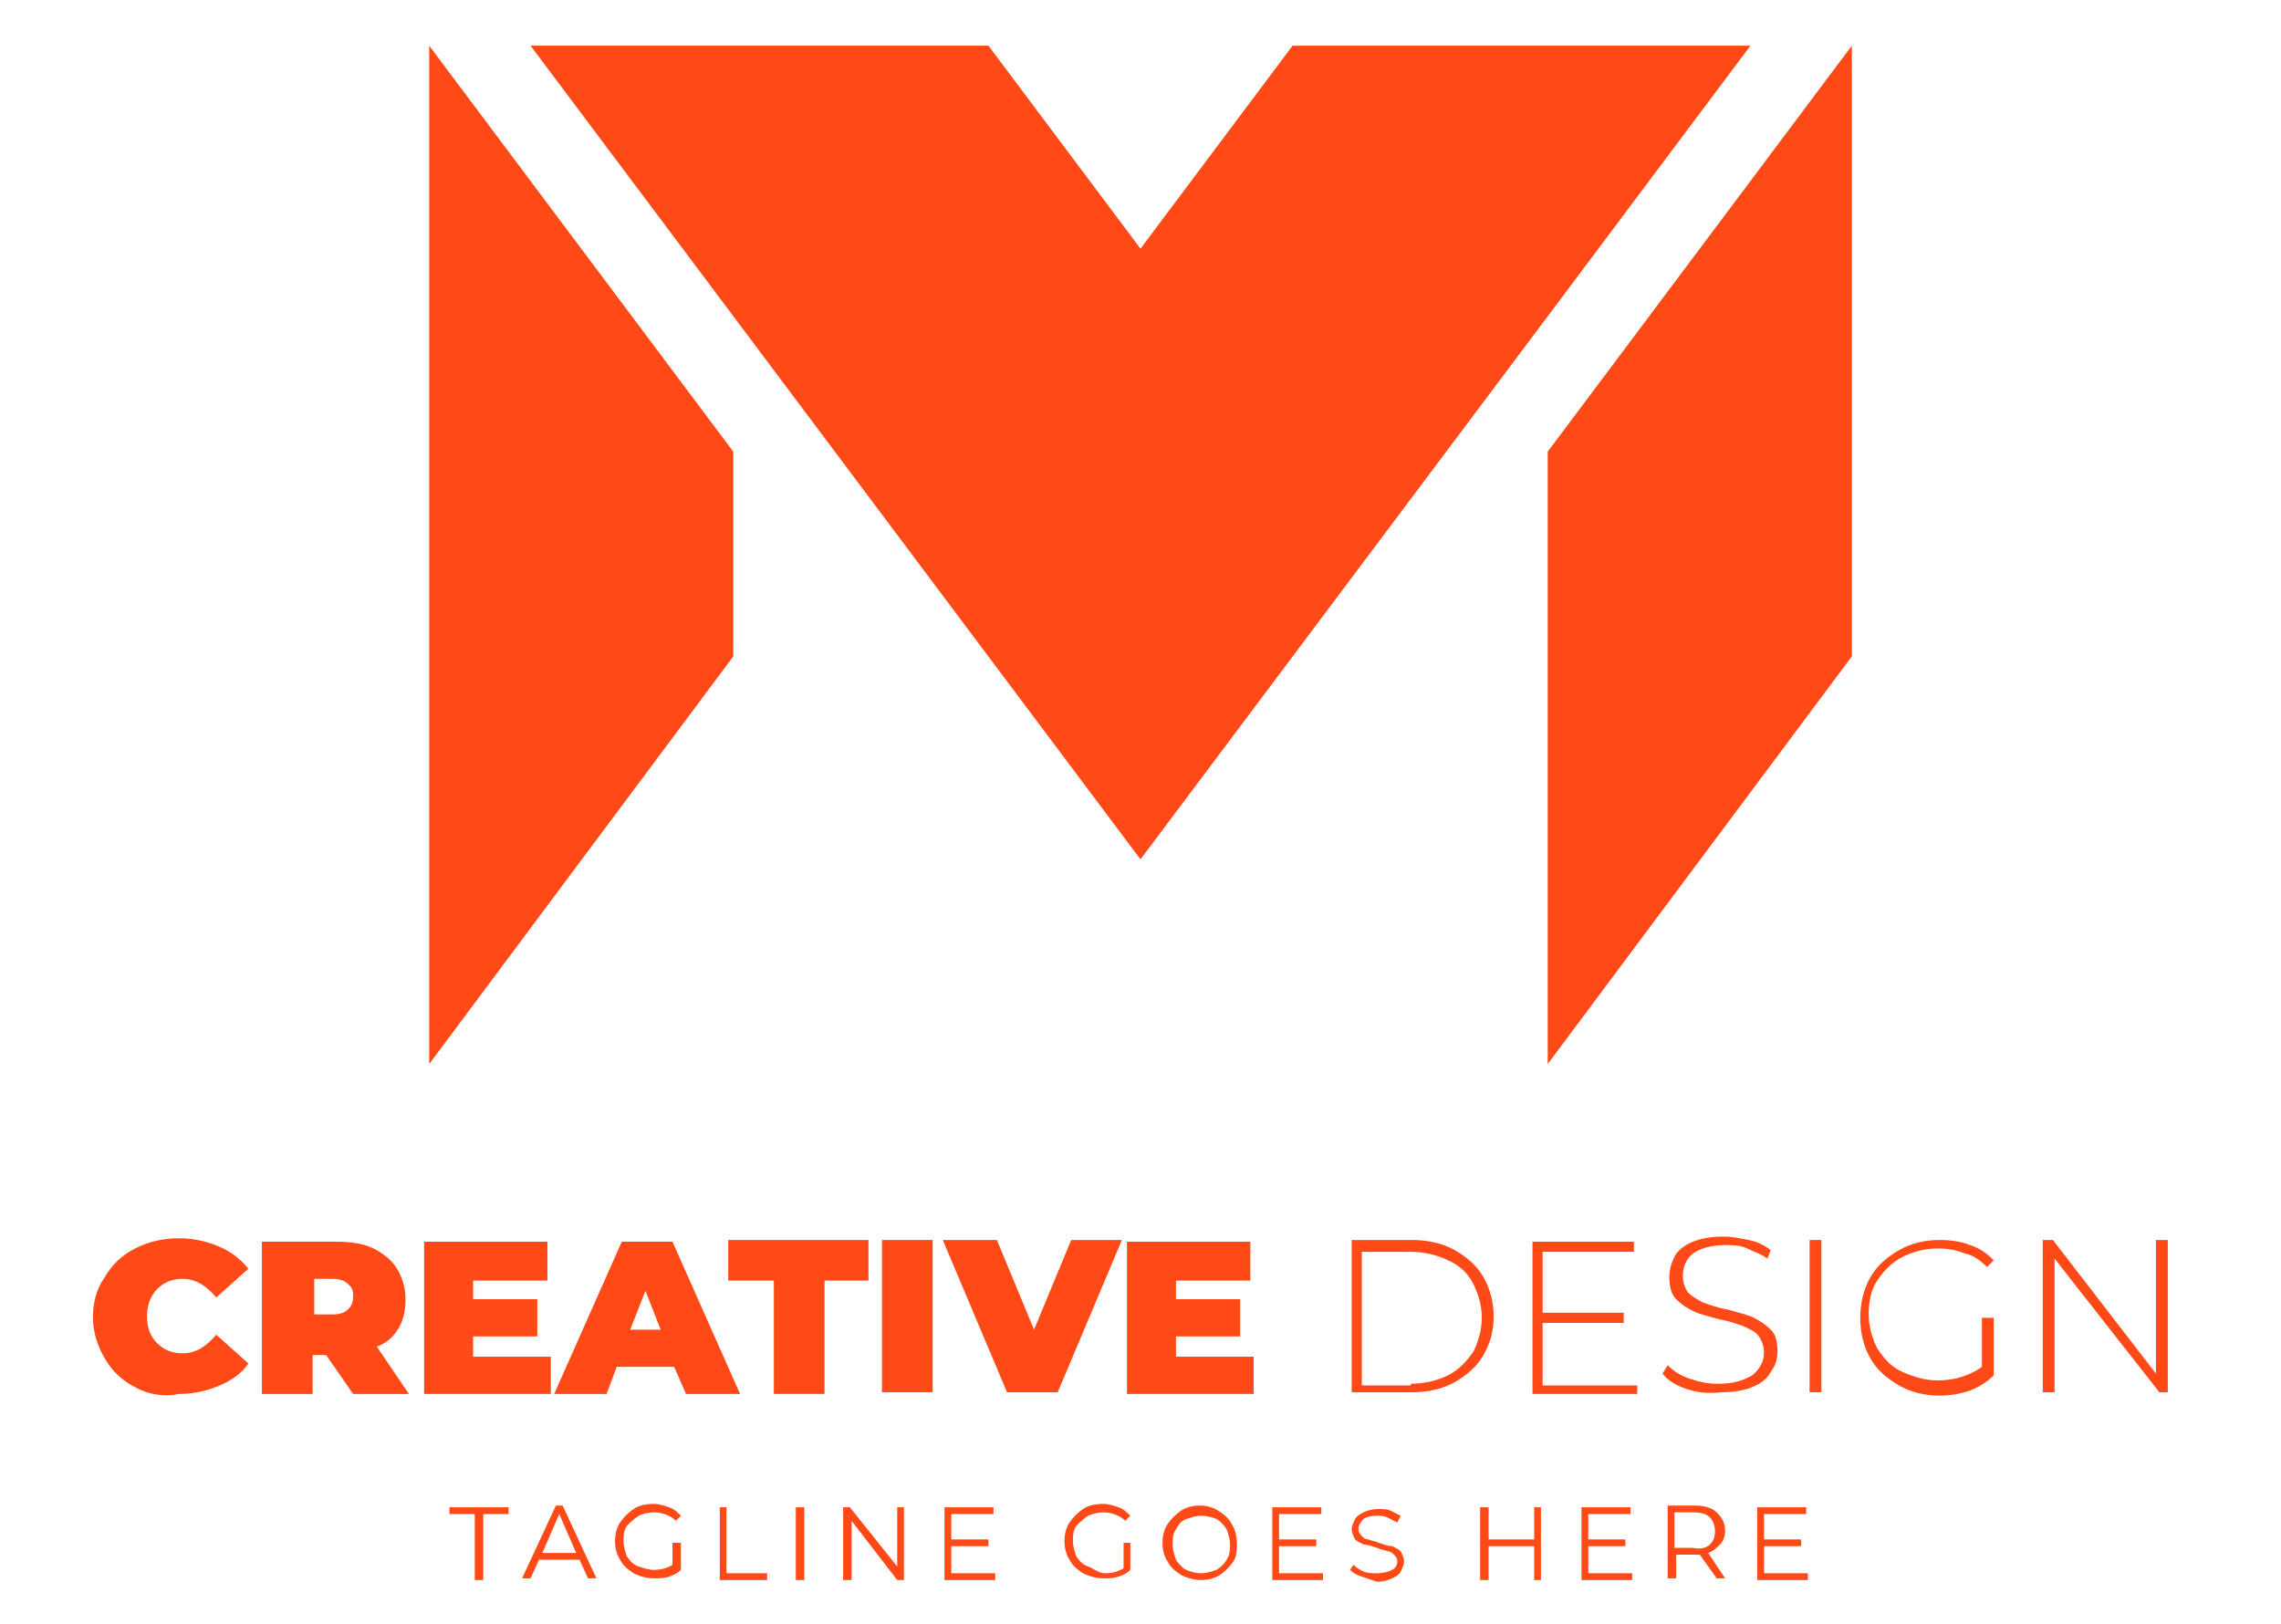
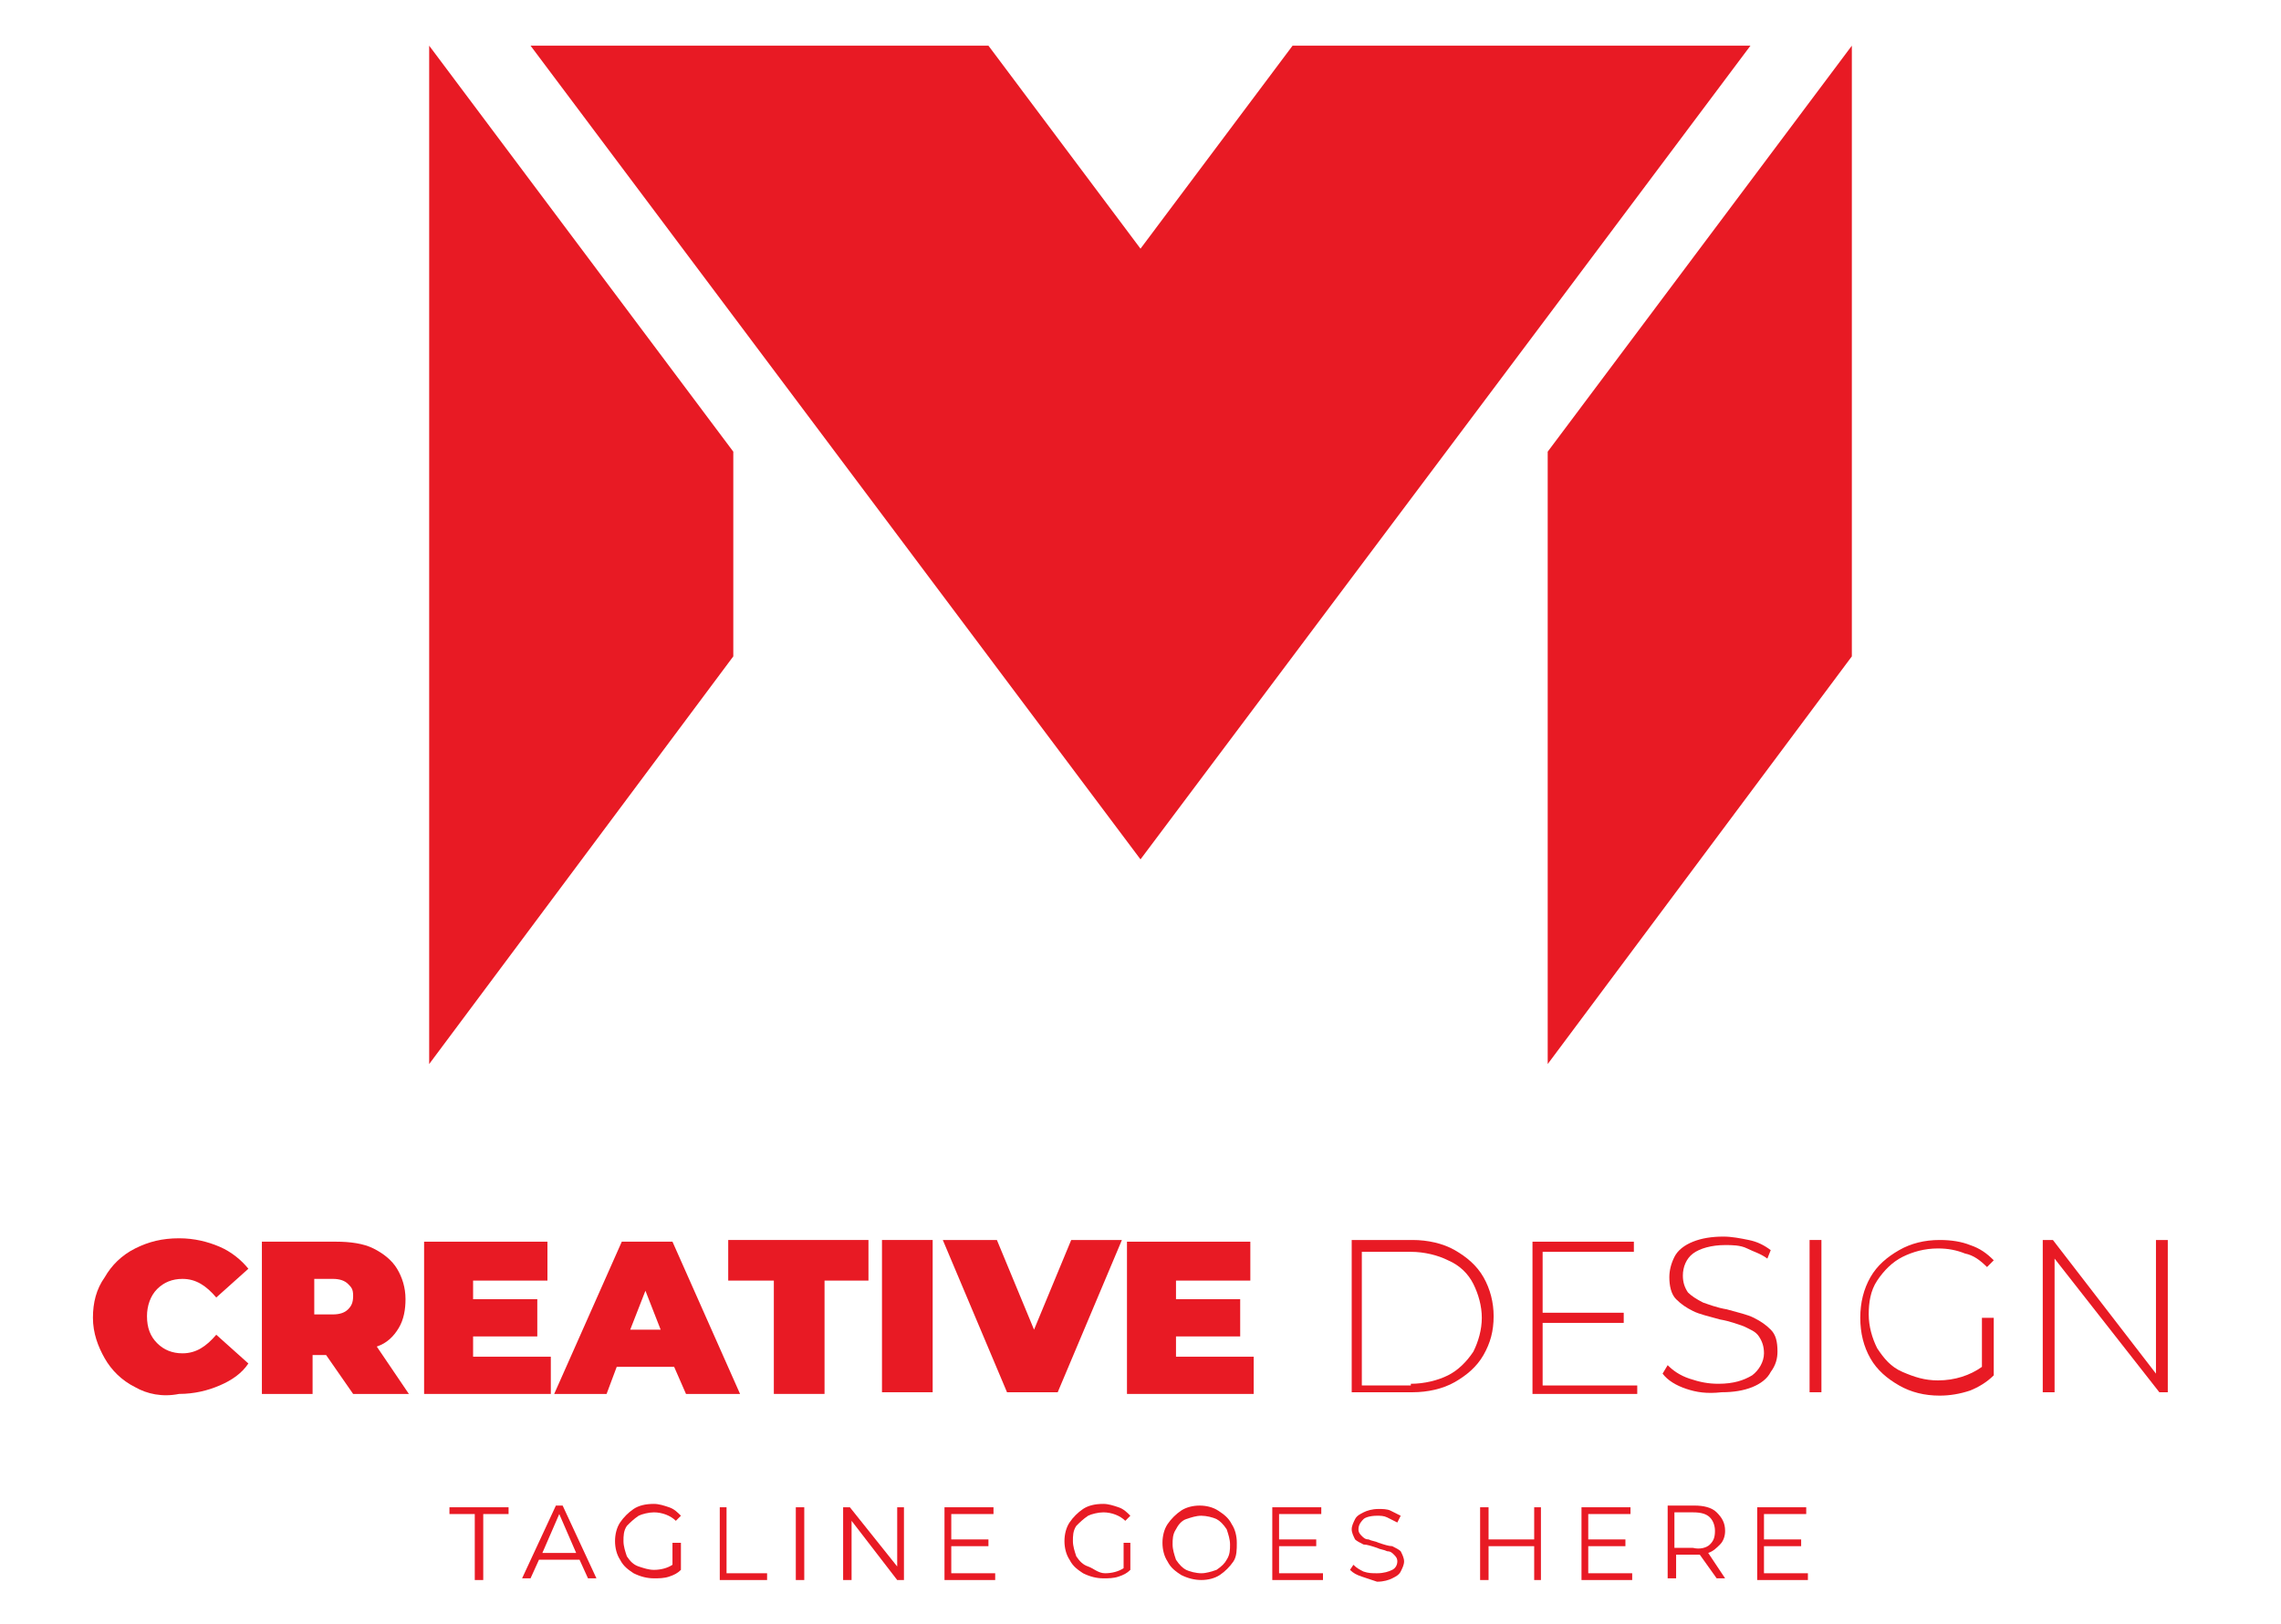
<svg xmlns="http://www.w3.org/2000/svg" width="125" height="89" viewBox="0 0 125 89" fill="none">
-   <path d="M40.185 24.753V35.971L23.519 58.313V2.503L40.185 24.753Z" fill="#FF4A17" />
-   <path d="M101.482 2.503V35.971L84.815 58.313V24.753L101.482 2.503Z" fill="#FF4A17" />
-   <path d="M95.926 2.503L84.815 17.336L62.5 47.096L29.074 2.503H54.167L62.5 13.628L70.834 2.503H95.926Z" fill="#FF4A17" />
-   <path d="M7.407 76.021C6.667 75.65 6.111 75.094 5.741 74.445C5.37 73.796 5.093 73.054 5.093 72.22C5.093 71.385 5.278 70.644 5.741 69.995C6.111 69.346 6.667 68.789 7.407 68.419C8.148 68.048 8.889 67.862 9.815 67.862C10.648 67.862 11.389 68.048 12.037 68.326C12.685 68.604 13.241 69.067 13.611 69.531L11.852 71.107C11.296 70.458 10.741 70.087 10 70.087C9.444 70.087 8.981 70.273 8.611 70.644C8.241 71.014 8.055 71.571 8.055 72.127C8.055 72.776 8.241 73.239 8.611 73.61C8.981 73.981 9.444 74.166 10 74.166C10.741 74.166 11.296 73.796 11.852 73.147L13.611 74.723C13.241 75.279 12.685 75.65 12.037 75.928C11.389 76.206 10.648 76.391 9.815 76.391C8.889 76.577 8.055 76.391 7.407 76.021Z" fill="#FF4A17" />
-   <path d="M17.87 74.259H17.13V76.392H14.352V68.048H18.426C19.167 68.048 19.907 68.141 20.463 68.419C21.018 68.697 21.481 69.068 21.759 69.531C22.037 69.995 22.222 70.551 22.222 71.2C22.222 71.756 22.13 72.312 21.852 72.776C21.574 73.24 21.204 73.61 20.648 73.796L22.407 76.392H19.352L17.87 74.259ZM19.074 70.366C18.889 70.18 18.611 70.087 18.241 70.087H17.222V72.034H18.241C18.611 72.034 18.889 71.942 19.074 71.756C19.259 71.571 19.352 71.385 19.352 71.014C19.352 70.644 19.259 70.551 19.074 70.366Z" fill="#FF4A17" />
-   <path d="M30.185 74.259V76.392H23.241V68.048H30V70.18H25.926V71.2H29.444V73.24H25.926V74.352H30.185V74.259Z" fill="#FF4A17" />
-   <path d="M36.944 74.908H33.796L33.241 76.392H30.37L34.074 68.048H36.852L40.556 76.392H37.593L36.944 74.908ZM36.204 72.869L35.37 70.736L34.537 72.869H36.204Z" fill="#FF4A17" />
-   <path d="M42.315 70.18H39.907V67.955H47.592V70.18H45.185V76.391H42.407V70.18H42.315Z" fill="#FF4A17" />
-   <path d="M48.333 67.955H51.111V76.299H48.333V67.955Z" fill="#FF4A17" />
-   <path d="M61.481 67.955L57.963 76.299H55.185L51.666 67.955H54.63L56.666 72.869L58.703 67.955H61.481Z" fill="#FF4A17" />
-   <path d="M68.704 74.259V76.392H61.759V68.048H68.519V70.18H64.445V71.2H67.963V73.24H64.445V74.352H68.704V74.259Z" fill="#FF4A17" />
-   <path d="M74.074 67.955H77.407C78.241 67.955 79.074 68.141 79.722 68.511C80.37 68.882 80.926 69.346 81.296 69.995C81.667 70.644 81.852 71.385 81.852 72.127C81.852 72.961 81.667 73.61 81.296 74.259C80.926 74.908 80.37 75.372 79.722 75.743C79.074 76.113 78.241 76.299 77.407 76.299H74.074V67.955ZM77.315 75.835C78.055 75.835 78.796 75.65 79.352 75.372C79.907 75.094 80.37 74.63 80.741 74.074C81.018 73.518 81.204 72.869 81.204 72.22C81.204 71.571 81.018 70.922 80.741 70.365C80.463 69.809 80 69.346 79.352 69.068C78.796 68.79 78.055 68.604 77.315 68.604H74.629V75.928H77.315V75.835Z" fill="#FF4A17" />
-   <path d="M89.722 75.835V76.392H83.981V68.048H89.537V68.604H84.537V71.942H88.981V72.498H84.537V75.928H89.722V75.835Z" fill="#FF4A17" />
-   <path d="M92.407 76.113C91.852 75.928 91.389 75.65 91.111 75.279L91.389 74.815C91.667 75.094 92.037 75.372 92.593 75.557C93.148 75.742 93.611 75.835 94.167 75.835C95 75.835 95.555 75.65 96.019 75.372C96.389 75.094 96.667 74.63 96.667 74.166C96.667 73.796 96.574 73.517 96.389 73.239C96.204 72.961 95.926 72.868 95.555 72.683C95.278 72.59 94.815 72.405 94.259 72.312C93.611 72.127 93.148 72.034 92.778 71.849C92.407 71.663 92.13 71.478 91.852 71.2C91.574 70.922 91.481 70.458 91.481 69.995C91.481 69.624 91.574 69.253 91.759 68.882C91.944 68.511 92.315 68.233 92.778 68.048C93.241 67.862 93.796 67.769 94.444 67.769C94.907 67.769 95.37 67.862 95.833 67.955C96.296 68.048 96.667 68.233 97.037 68.511L96.852 68.975C96.481 68.697 96.111 68.604 95.741 68.418C95.37 68.233 94.907 68.233 94.537 68.233C93.796 68.233 93.148 68.418 92.778 68.697C92.407 68.975 92.222 69.438 92.222 69.902C92.222 70.273 92.315 70.551 92.5 70.829C92.685 71.014 92.963 71.2 93.333 71.385C93.611 71.478 94.074 71.663 94.63 71.756C95.278 71.941 95.741 72.034 96.111 72.219C96.481 72.405 96.759 72.59 97.037 72.868C97.315 73.147 97.407 73.517 97.407 74.074C97.407 74.445 97.315 74.815 97.037 75.186C96.852 75.557 96.481 75.835 96.019 76.021C95.555 76.206 95 76.299 94.352 76.299C93.519 76.391 92.963 76.299 92.407 76.113Z" fill="#FF4A17" />
-   <path d="M99.166 67.955H99.815V76.299H99.166V67.955Z" fill="#FF4A17" />
-   <path d="M108.704 72.22H109.259V75.372C108.889 75.743 108.426 76.021 107.963 76.206C107.407 76.391 106.852 76.484 106.296 76.484C105.463 76.484 104.722 76.299 104.074 75.928C103.426 75.557 102.87 75.094 102.5 74.445C102.13 73.796 101.944 73.054 101.944 72.22C101.944 71.385 102.13 70.644 102.5 69.995C102.87 69.346 103.426 68.882 104.074 68.511C104.722 68.141 105.463 67.955 106.296 67.955C106.944 67.955 107.5 68.048 107.963 68.233C108.518 68.419 108.889 68.697 109.259 69.068L108.889 69.438C108.518 69.068 108.148 68.789 107.685 68.697C107.222 68.511 106.759 68.419 106.204 68.419C105.463 68.419 104.815 68.604 104.259 68.882C103.704 69.16 103.241 69.624 102.87 70.18C102.5 70.736 102.407 71.385 102.407 72.034C102.407 72.683 102.592 73.332 102.87 73.888C103.241 74.445 103.611 74.908 104.259 75.186C104.907 75.464 105.463 75.65 106.204 75.65C107.13 75.65 107.963 75.372 108.611 74.908V72.22H108.704Z" fill="#FF4A17" />
-   <path d="M118.796 67.955V76.299H118.333L112.592 68.975V76.299H111.944V67.955H112.5L118.148 75.279V67.955H118.796Z" fill="#FF4A17" />
-   <path d="M26.018 82.974H24.63V82.603H27.87V82.974H26.482V86.59H26.018V82.974Z" fill="#FF4A17" />
-   <path d="M31.759 85.477H29.537L29.074 86.497H28.611L30.463 82.51H30.833L32.685 86.497H32.222L31.759 85.477ZM31.574 85.106L30.648 82.974L29.722 85.106H31.574Z" fill="#FF4A17" />
-   <path d="M36.944 84.55H37.315V86.033C37.13 86.219 36.944 86.311 36.667 86.404C36.389 86.497 36.111 86.497 35.833 86.497C35.463 86.497 35.093 86.404 34.722 86.219C34.444 86.033 34.167 85.848 33.981 85.477C33.796 85.199 33.704 84.828 33.704 84.457C33.704 84.086 33.796 83.715 33.981 83.437C34.167 83.159 34.444 82.881 34.722 82.696C35 82.51 35.37 82.418 35.833 82.418C36.111 82.418 36.389 82.51 36.667 82.603C36.944 82.696 37.13 82.881 37.315 83.066L37.037 83.345C36.759 83.066 36.296 82.881 35.833 82.881C35.556 82.881 35.185 82.974 35 83.066C34.722 83.252 34.537 83.437 34.352 83.623C34.167 83.901 34.167 84.179 34.167 84.457C34.167 84.735 34.259 85.013 34.352 85.291C34.537 85.57 34.722 85.755 35 85.848C35.278 85.94 35.556 86.033 35.833 86.033C36.204 86.033 36.574 85.94 36.852 85.755V84.55H36.944Z" fill="#FF4A17" />
-   <path d="M39.444 82.603H39.815V86.219H42.037V86.59H39.444V82.603Z" fill="#FF4A17" />
-   <path d="M43.611 82.603H44.074V86.59H43.611V82.603Z" fill="#FF4A17" />
-   <path d="M49.537 82.603V86.59H49.167L46.667 83.345V86.59H46.204V82.603H46.574L49.167 85.848V82.603H49.537Z" fill="#FF4A17" />
-   <path d="M54.537 86.219V86.59H51.759V82.603H54.444V82.974H52.13V84.365H54.167V84.735H52.13V86.219H54.537Z" fill="#FF4A17" />
-   <path d="M61.574 84.55H61.944V86.033C61.759 86.219 61.574 86.311 61.296 86.404C61.018 86.497 60.741 86.497 60.463 86.497C60.093 86.497 59.722 86.404 59.352 86.219C59.074 86.033 58.796 85.848 58.611 85.477C58.426 85.199 58.333 84.828 58.333 84.457C58.333 84.086 58.426 83.715 58.611 83.437C58.796 83.159 59.074 82.881 59.352 82.696C59.63 82.51 60 82.418 60.463 82.418C60.741 82.418 61.018 82.51 61.296 82.603C61.574 82.696 61.759 82.881 61.944 83.066L61.667 83.345C61.389 83.066 60.926 82.881 60.463 82.881C60.185 82.881 59.815 82.974 59.63 83.066C59.352 83.252 59.167 83.437 58.981 83.623C58.796 83.901 58.796 84.179 58.796 84.457C58.796 84.735 58.889 85.013 58.981 85.291C59.167 85.57 59.352 85.755 59.63 85.848C59.907 85.94 60.185 86.219 60.556 86.219C60.926 86.219 61.296 86.126 61.574 85.94V84.55Z" fill="#FF4A17" />
-   <path d="M64.722 86.311C64.444 86.126 64.167 85.941 63.981 85.57C63.796 85.291 63.704 84.921 63.704 84.55C63.704 84.179 63.796 83.808 63.981 83.53C64.167 83.252 64.444 82.974 64.722 82.788C65 82.603 65.37 82.51 65.741 82.51C66.111 82.51 66.481 82.603 66.759 82.788C67.037 82.974 67.315 83.159 67.5 83.53C67.685 83.808 67.778 84.179 67.778 84.55C67.778 84.921 67.778 85.291 67.593 85.57C67.407 85.848 67.129 86.126 66.852 86.311C66.574 86.497 66.204 86.589 65.833 86.589C65.463 86.589 65.093 86.497 64.722 86.311ZM66.667 86.033C66.944 85.848 67.129 85.662 67.222 85.477C67.407 85.199 67.407 84.921 67.407 84.642C67.407 84.364 67.315 84.086 67.222 83.808C67.037 83.53 66.852 83.345 66.667 83.252C66.481 83.159 66.111 83.067 65.833 83.067C65.555 83.067 65.278 83.159 65 83.252C64.722 83.345 64.537 83.623 64.444 83.808C64.259 84.086 64.259 84.364 64.259 84.642C64.259 84.921 64.352 85.199 64.444 85.477C64.629 85.755 64.815 85.941 65 86.033C65.185 86.126 65.555 86.219 65.833 86.219C66.111 86.219 66.389 86.126 66.667 86.033Z" fill="#FF4A17" />
-   <path d="M72.5 86.219V86.59H69.722V82.603H72.407V82.974H70.093V84.365H72.13V84.735H70.093V86.219H72.5Z" fill="#FF4A17" />
-   <path d="M74.63 86.404C74.352 86.311 74.167 86.219 73.981 86.033L74.167 85.755C74.352 85.941 74.537 86.033 74.722 86.126C75 86.219 75.185 86.219 75.463 86.219C75.833 86.219 76.111 86.126 76.296 86.033C76.481 85.941 76.574 85.755 76.574 85.57C76.574 85.384 76.481 85.292 76.389 85.199C76.296 85.106 76.204 85.013 76.019 85.013C75.833 84.921 75.648 84.921 75.463 84.828C75.185 84.735 74.907 84.643 74.722 84.643C74.537 84.55 74.352 84.457 74.259 84.365C74.167 84.179 74.074 83.994 74.074 83.808C74.074 83.623 74.167 83.438 74.259 83.252C74.352 83.067 74.537 82.974 74.722 82.881C74.907 82.788 75.185 82.696 75.555 82.696C75.741 82.696 76.019 82.696 76.204 82.788C76.389 82.881 76.574 82.974 76.759 83.067L76.574 83.438C76.389 83.345 76.204 83.252 76.019 83.159C75.833 83.067 75.648 83.067 75.463 83.067C75.093 83.067 74.815 83.159 74.722 83.252C74.63 83.345 74.444 83.53 74.444 83.808C74.444 83.994 74.537 84.086 74.63 84.179C74.722 84.272 74.815 84.365 75 84.365C75.185 84.457 75.37 84.457 75.555 84.55C75.833 84.643 76.111 84.735 76.296 84.735C76.481 84.828 76.667 84.921 76.759 85.013C76.852 85.199 76.944 85.384 76.944 85.57C76.944 85.755 76.852 85.941 76.759 86.126C76.667 86.311 76.481 86.404 76.296 86.497C76.111 86.59 75.833 86.682 75.463 86.682C75.185 86.59 74.907 86.497 74.63 86.404Z" fill="#FF4A17" />
-   <path d="M84.444 82.603V86.59H84.074V84.735H81.574V86.59H81.111V82.603H81.574V84.365H84.074V82.603H84.444Z" fill="#FF4A17" />
-   <path d="M89.445 86.219V86.59H86.667V82.603H89.352V82.974H87.037V84.365H89.074V84.735H87.037V86.219H89.445Z" fill="#FF4A17" />
-   <path d="M94.074 86.497L93.148 85.199C93.056 85.199 92.963 85.199 92.87 85.199H91.852V86.497H91.389V82.51H92.87C93.333 82.51 93.796 82.603 94.074 82.881C94.352 83.159 94.537 83.437 94.537 83.901C94.537 84.179 94.445 84.457 94.259 84.642C94.074 84.828 93.889 85.013 93.611 85.106L94.537 86.497H94.074ZM93.704 84.642C93.889 84.457 93.981 84.272 93.981 83.901C93.981 83.623 93.889 83.345 93.704 83.159C93.519 82.974 93.241 82.881 92.778 82.881H91.759V84.828H92.778C93.148 84.921 93.519 84.828 93.704 84.642Z" fill="#FF4A17" />
-   <path d="M99.074 86.219V86.59H96.296V82.603H98.982V82.974H96.667V84.365H98.704V84.735H96.667V86.219H99.074Z" fill="#FF4A17" />
+   <path d="M40.185 24.753V35.971L23.519 58.313V2.503L40.185 24.753Z" fill="#E81A24" />
+   <path d="M101.482 2.503V35.971L84.815 58.313V24.753L101.482 2.503Z" fill="#E81A24" />
+   <path d="M95.926 2.503L84.815 17.336L62.5 47.096L29.074 2.503H54.167L62.5 13.628L70.834 2.503H95.926Z" fill="#E81A24" />
+   <path d="M7.407 76.021C6.667 75.65 6.111 75.094 5.741 74.445C5.37 73.796 5.093 73.054 5.093 72.22C5.093 71.385 5.278 70.644 5.741 69.995C6.111 69.346 6.667 68.789 7.407 68.419C8.148 68.048 8.889 67.862 9.815 67.862C10.648 67.862 11.389 68.048 12.037 68.326C12.685 68.604 13.241 69.067 13.611 69.531L11.852 71.107C11.296 70.458 10.741 70.087 10 70.087C9.444 70.087 8.981 70.273 8.611 70.644C8.241 71.014 8.055 71.571 8.055 72.127C8.055 72.776 8.241 73.239 8.611 73.61C8.981 73.981 9.444 74.166 10 74.166C10.741 74.166 11.296 73.796 11.852 73.147L13.611 74.723C13.241 75.279 12.685 75.65 12.037 75.928C11.389 76.206 10.648 76.391 9.815 76.391C8.889 76.577 8.055 76.391 7.407 76.021Z" fill="#E81A24" />
+   <path d="M17.87 74.259H17.13V76.392H14.352V68.048H18.426C19.167 68.048 19.907 68.141 20.463 68.419C21.018 68.697 21.481 69.068 21.759 69.531C22.037 69.995 22.222 70.551 22.222 71.2C22.222 71.756 22.13 72.312 21.852 72.776C21.574 73.24 21.204 73.61 20.648 73.796L22.407 76.392H19.352L17.87 74.259ZM19.074 70.366C18.889 70.18 18.611 70.087 18.241 70.087H17.222V72.034H18.241C18.611 72.034 18.889 71.942 19.074 71.756C19.259 71.571 19.352 71.385 19.352 71.014C19.352 70.644 19.259 70.551 19.074 70.366Z" fill="#E81A24" />
+   <path d="M30.185 74.259V76.392H23.241V68.048H30V70.18H25.926V71.2H29.444V73.24H25.926V74.352H30.185V74.259Z" fill="#E81A24" />
+   <path d="M36.944 74.908H33.796L33.241 76.392H30.37L34.074 68.048H36.852L40.556 76.392H37.593L36.944 74.908ZM36.204 72.869L35.37 70.736L34.537 72.869H36.204Z" fill="#E81A24" />
+   <path d="M42.315 70.18H39.907V67.955H47.592V70.18H45.185V76.391H42.407V70.18H42.315Z" fill="#E81A24" />
+   <path d="M48.333 67.955H51.111V76.299H48.333V67.955Z" fill="#E81A24" />
+   <path d="M61.481 67.955L57.963 76.299H55.185L51.666 67.955H54.63L56.666 72.869L58.703 67.955H61.481Z" fill="#E81A24" />
+   <path d="M68.704 74.259V76.392H61.759V68.048H68.519V70.18H64.445V71.2H67.963V73.24H64.445V74.352H68.704V74.259Z" fill="#E81A24" />
+   <path d="M74.074 67.955H77.407C78.241 67.955 79.074 68.141 79.722 68.511C80.37 68.882 80.926 69.346 81.296 69.995C81.667 70.644 81.852 71.385 81.852 72.127C81.852 72.961 81.667 73.61 81.296 74.259C80.926 74.908 80.37 75.372 79.722 75.743C79.074 76.113 78.241 76.299 77.407 76.299H74.074V67.955ZM77.315 75.835C78.055 75.835 78.796 75.65 79.352 75.372C79.907 75.094 80.37 74.63 80.741 74.074C81.018 73.518 81.204 72.869 81.204 72.22C81.204 71.571 81.018 70.922 80.741 70.365C80.463 69.809 80 69.346 79.352 69.068C78.796 68.79 78.055 68.604 77.315 68.604H74.629V75.928H77.315V75.835Z" fill="#E81A24" />
+   <path d="M89.722 75.835V76.392H83.981V68.048H89.537V68.604H84.537V71.942H88.981V72.498H84.537V75.928H89.722V75.835Z" fill="#E81A24" />
+   <path d="M92.407 76.113C91.852 75.928 91.389 75.65 91.111 75.279L91.389 74.815C91.667 75.094 92.037 75.372 92.593 75.557C93.148 75.742 93.611 75.835 94.167 75.835C95 75.835 95.555 75.65 96.019 75.372C96.389 75.094 96.667 74.63 96.667 74.166C96.667 73.796 96.574 73.517 96.389 73.239C96.204 72.961 95.926 72.868 95.555 72.683C95.278 72.59 94.815 72.405 94.259 72.312C93.611 72.127 93.148 72.034 92.778 71.849C92.407 71.663 92.13 71.478 91.852 71.2C91.574 70.922 91.481 70.458 91.481 69.995C91.481 69.624 91.574 69.253 91.759 68.882C91.944 68.511 92.315 68.233 92.778 68.048C93.241 67.862 93.796 67.769 94.444 67.769C94.907 67.769 95.37 67.862 95.833 67.955C96.296 68.048 96.667 68.233 97.037 68.511L96.852 68.975C96.481 68.697 96.111 68.604 95.741 68.418C95.37 68.233 94.907 68.233 94.537 68.233C93.796 68.233 93.148 68.418 92.778 68.697C92.407 68.975 92.222 69.438 92.222 69.902C92.222 70.273 92.315 70.551 92.5 70.829C92.685 71.014 92.963 71.2 93.333 71.385C93.611 71.478 94.074 71.663 94.63 71.756C95.278 71.941 95.741 72.034 96.111 72.219C96.481 72.405 96.759 72.59 97.037 72.868C97.315 73.147 97.407 73.517 97.407 74.074C97.407 74.445 97.315 74.815 97.037 75.186C96.852 75.557 96.481 75.835 96.019 76.021C95.555 76.206 95 76.299 94.352 76.299C93.519 76.391 92.963 76.299 92.407 76.113Z" fill="#E81A24" />
+   <path d="M99.166 67.955H99.815V76.299H99.166V67.955Z" fill="#E81A24" />
+   <path d="M108.704 72.22H109.259V75.372C108.889 75.743 108.426 76.021 107.963 76.206C107.407 76.391 106.852 76.484 106.296 76.484C105.463 76.484 104.722 76.299 104.074 75.928C103.426 75.557 102.87 75.094 102.5 74.445C102.13 73.796 101.944 73.054 101.944 72.22C101.944 71.385 102.13 70.644 102.5 69.995C102.87 69.346 103.426 68.882 104.074 68.511C104.722 68.141 105.463 67.955 106.296 67.955C106.944 67.955 107.5 68.048 107.963 68.233C108.518 68.419 108.889 68.697 109.259 69.068L108.889 69.438C108.518 69.068 108.148 68.789 107.685 68.697C107.222 68.511 106.759 68.419 106.204 68.419C105.463 68.419 104.815 68.604 104.259 68.882C103.704 69.16 103.241 69.624 102.87 70.18C102.5 70.736 102.407 71.385 102.407 72.034C102.407 72.683 102.592 73.332 102.87 73.888C103.241 74.445 103.611 74.908 104.259 75.186C104.907 75.464 105.463 75.65 106.204 75.65C107.13 75.65 107.963 75.372 108.611 74.908V72.22H108.704Z" fill="#E81A24" />
+   <path d="M118.796 67.955V76.299H118.333L112.592 68.975V76.299H111.944V67.955H112.5L118.148 75.279V67.955H118.796Z" fill="#E81A24" />
+   <path d="M26.018 82.974H24.63V82.603H27.87V82.974H26.482V86.59H26.018V82.974Z" fill="#E81A24" />
+   <path d="M31.759 85.477H29.537L29.074 86.497H28.611L30.463 82.51H30.833L32.685 86.497H32.222L31.759 85.477ZM31.574 85.106L30.648 82.974L29.722 85.106H31.574Z" fill="#E81A24" />
+   <path d="M36.944 84.55H37.315V86.033C37.13 86.219 36.944 86.311 36.667 86.404C36.389 86.497 36.111 86.497 35.833 86.497C35.463 86.497 35.093 86.404 34.722 86.219C34.444 86.033 34.167 85.848 33.981 85.477C33.796 85.199 33.704 84.828 33.704 84.457C33.704 84.086 33.796 83.715 33.981 83.437C34.167 83.159 34.444 82.881 34.722 82.696C35 82.51 35.37 82.418 35.833 82.418C36.111 82.418 36.389 82.51 36.667 82.603C36.944 82.696 37.13 82.881 37.315 83.066L37.037 83.345C36.759 83.066 36.296 82.881 35.833 82.881C35.556 82.881 35.185 82.974 35 83.066C34.722 83.252 34.537 83.437 34.352 83.623C34.167 83.901 34.167 84.179 34.167 84.457C34.167 84.735 34.259 85.013 34.352 85.291C34.537 85.57 34.722 85.755 35 85.848C35.278 85.94 35.556 86.033 35.833 86.033C36.204 86.033 36.574 85.94 36.852 85.755V84.55H36.944Z" fill="#E81A24" />
+   <path d="M39.444 82.603H39.815V86.219H42.037V86.59H39.444V82.603Z" fill="#E81A24" />
+   <path d="M43.611 82.603H44.074V86.59H43.611V82.603Z" fill="#E81A24" />
+   <path d="M49.537 82.603V86.59H49.167L46.667 83.345V86.59H46.204V82.603H46.574L49.167 85.848V82.603H49.537Z" fill="#E81A24" />
+   <path d="M54.537 86.219V86.59H51.759V82.603H54.444V82.974H52.13V84.365H54.167V84.735H52.13V86.219H54.537Z" fill="#E81A24" />
+   <path d="M61.574 84.55H61.944V86.033C61.759 86.219 61.574 86.311 61.296 86.404C61.018 86.497 60.741 86.497 60.463 86.497C60.093 86.497 59.722 86.404 59.352 86.219C59.074 86.033 58.796 85.848 58.611 85.477C58.426 85.199 58.333 84.828 58.333 84.457C58.333 84.086 58.426 83.715 58.611 83.437C58.796 83.159 59.074 82.881 59.352 82.696C59.63 82.51 60 82.418 60.463 82.418C60.741 82.418 61.018 82.51 61.296 82.603C61.574 82.696 61.759 82.881 61.944 83.066L61.667 83.345C61.389 83.066 60.926 82.881 60.463 82.881C60.185 82.881 59.815 82.974 59.63 83.066C59.352 83.252 59.167 83.437 58.981 83.623C58.796 83.901 58.796 84.179 58.796 84.457C58.796 84.735 58.889 85.013 58.981 85.291C59.167 85.57 59.352 85.755 59.63 85.848C59.907 85.94 60.185 86.219 60.556 86.219C60.926 86.219 61.296 86.126 61.574 85.94V84.55Z" fill="#E81A24" />
+   <path d="M64.722 86.311C64.444 86.126 64.167 85.941 63.981 85.57C63.796 85.291 63.704 84.921 63.704 84.55C63.704 84.179 63.796 83.808 63.981 83.53C64.167 83.252 64.444 82.974 64.722 82.788C65 82.603 65.37 82.51 65.741 82.51C66.111 82.51 66.481 82.603 66.759 82.788C67.037 82.974 67.315 83.159 67.5 83.53C67.685 83.808 67.778 84.179 67.778 84.55C67.778 84.921 67.778 85.291 67.593 85.57C67.407 85.848 67.129 86.126 66.852 86.311C66.574 86.497 66.204 86.589 65.833 86.589C65.463 86.589 65.093 86.497 64.722 86.311ZM66.667 86.033C66.944 85.848 67.129 85.662 67.222 85.477C67.407 85.199 67.407 84.921 67.407 84.642C67.407 84.364 67.315 84.086 67.222 83.808C67.037 83.53 66.852 83.345 66.667 83.252C66.481 83.159 66.111 83.067 65.833 83.067C65.555 83.067 65.278 83.159 65 83.252C64.722 83.345 64.537 83.623 64.444 83.808C64.259 84.086 64.259 84.364 64.259 84.642C64.259 84.921 64.352 85.199 64.444 85.477C64.629 85.755 64.815 85.941 65 86.033C65.185 86.126 65.555 86.219 65.833 86.219C66.111 86.219 66.389 86.126 66.667 86.033Z" fill="#E81A24" />
+   <path d="M72.5 86.219V86.59H69.722V82.603H72.407V82.974H70.093V84.365H72.13V84.735H70.093V86.219H72.5Z" fill="#E81A24" />
+   <path d="M74.63 86.404C74.352 86.311 74.167 86.219 73.981 86.033L74.167 85.755C74.352 85.941 74.537 86.033 74.722 86.126C75 86.219 75.185 86.219 75.463 86.219C75.833 86.219 76.111 86.126 76.296 86.033C76.481 85.941 76.574 85.755 76.574 85.57C76.574 85.384 76.481 85.292 76.389 85.199C76.296 85.106 76.204 85.013 76.019 85.013C75.833 84.921 75.648 84.921 75.463 84.828C75.185 84.735 74.907 84.643 74.722 84.643C74.537 84.55 74.352 84.457 74.259 84.365C74.167 84.179 74.074 83.994 74.074 83.808C74.074 83.623 74.167 83.438 74.259 83.252C74.352 83.067 74.537 82.974 74.722 82.881C74.907 82.788 75.185 82.696 75.555 82.696C75.741 82.696 76.019 82.696 76.204 82.788C76.389 82.881 76.574 82.974 76.759 83.067L76.574 83.438C76.389 83.345 76.204 83.252 76.019 83.159C75.833 83.067 75.648 83.067 75.463 83.067C75.093 83.067 74.815 83.159 74.722 83.252C74.63 83.345 74.444 83.53 74.444 83.808C74.444 83.994 74.537 84.086 74.63 84.179C74.722 84.272 74.815 84.365 75 84.365C75.185 84.457 75.37 84.457 75.555 84.55C75.833 84.643 76.111 84.735 76.296 84.735C76.481 84.828 76.667 84.921 76.759 85.013C76.852 85.199 76.944 85.384 76.944 85.57C76.944 85.755 76.852 85.941 76.759 86.126C76.667 86.311 76.481 86.404 76.296 86.497C76.111 86.59 75.833 86.682 75.463 86.682C75.185 86.59 74.907 86.497 74.63 86.404Z" fill="#E81A24" />
+   <path d="M84.444 82.603V86.59H84.074V84.735H81.574V86.59H81.111V82.603H81.574V84.365H84.074V82.603H84.444Z" fill="#E81A24" />
+   <path d="M89.445 86.219V86.59H86.667V82.603H89.352V82.974H87.037V84.365H89.074V84.735H87.037V86.219H89.445Z" fill="#E81A24" />
+   <path d="M94.074 86.497L93.148 85.199C93.056 85.199 92.963 85.199 92.87 85.199H91.852V86.497H91.389V82.51H92.87C93.333 82.51 93.796 82.603 94.074 82.881C94.352 83.159 94.537 83.437 94.537 83.901C94.537 84.179 94.445 84.457 94.259 84.642C94.074 84.828 93.889 85.013 93.611 85.106L94.537 86.497H94.074ZM93.704 84.642C93.889 84.457 93.981 84.272 93.981 83.901C93.981 83.623 93.889 83.345 93.704 83.159C93.519 82.974 93.241 82.881 92.778 82.881H91.759V84.828H92.778C93.148 84.921 93.519 84.828 93.704 84.642Z" fill="#E81A24" />
+   <path d="M99.074 86.219V86.59H96.296V82.603H98.982V82.974H96.667V84.365H98.704V84.735H96.667V86.219H99.074Z" fill="#E81A24" />
</svg>
